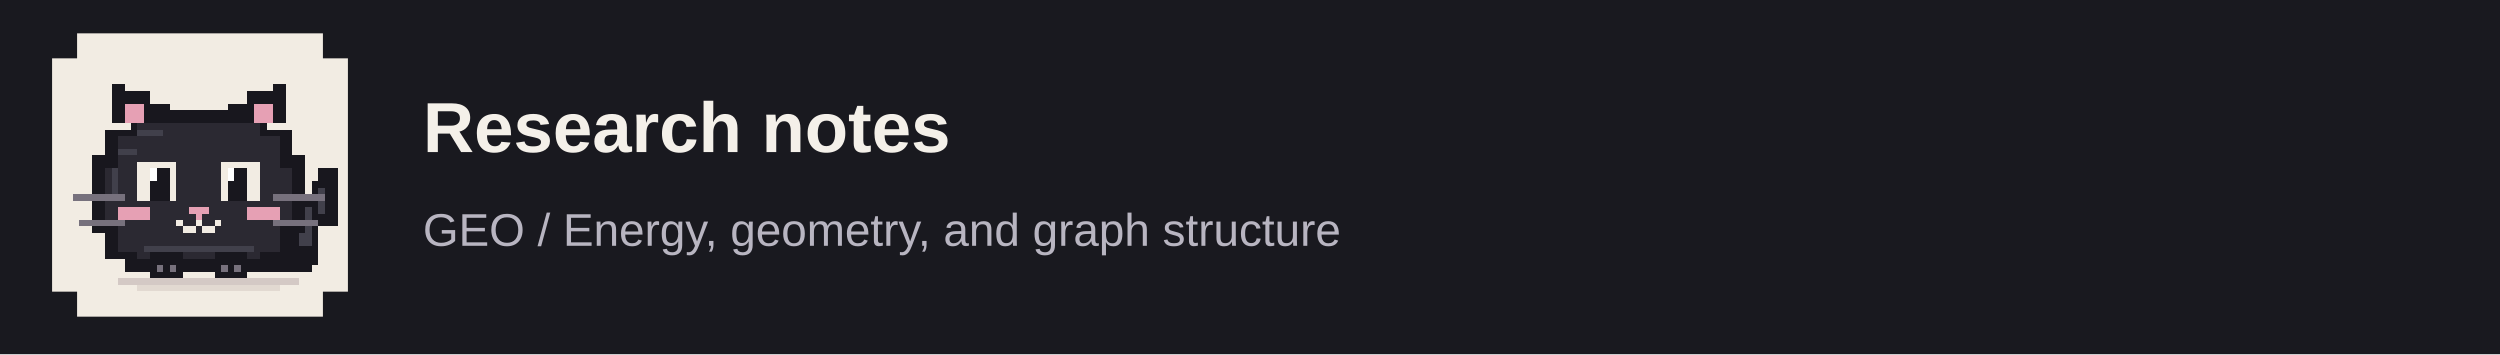
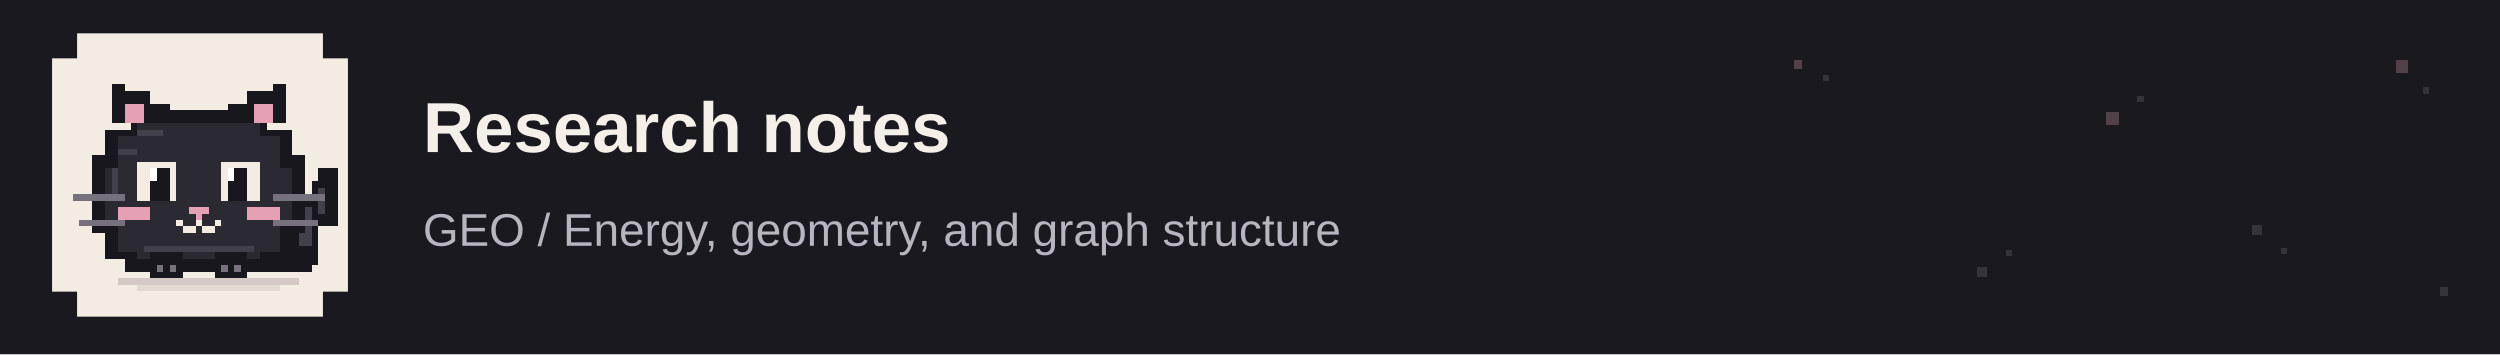
<svg xmlns="http://www.w3.org/2000/svg" width="1200" height="170" viewBox="0 0 1200 170" role="img">
  <rect x="0" y="0" width="1200" height="170" fill="#19191F" />
+   <g id="pixel-dust" shape-rendering="crispEdges" aria-hidden="true">
+     <rect x="861" y="29" width="4" height="4" fill="#E7A8BB" opacity=".28" />
+     <rect x="875" y="36" width="3" height="3" fill="#B8B5C1" opacity=".17" />
+     <rect x="949" y="128" width="5" height="5" fill="#B8B5C1" opacity=".17" />
+     <rect x="963" y="120" width="3" height="3" fill="#B8B5C1" opacity=".17" />
+     <rect x="1011" y="54" width="6" height="6" fill="#E7A8BB" opacity=".28" />
+     <rect x="1026" y="46" width="3" height="3" fill="#B8B5C1" opacity=".17" />
+     <rect x="1081" y="108" width="5" height="5" fill="#B8B5C1" opacity=".17" />
+     <rect x="1095" y="119" width="3" height="3" fill="#B8B5C1" opacity=".17" />
+     <rect x="1150" y="29" width="6" height="6" fill="#E7A8BB" opacity=".28" />
+     <rect x="1163" y="42" width="3" height="3" fill="#B8B5C1" opacity=".17" />
+     <rect x="1171" y="138" width="4" height="4" fill="#B8B5C1" opacity=".17" />
+   </g>
  <path d="M38 17H154V29H166V139H154V151H38V139H26V29H38Z" fill="#F2ECE3" stroke="#F2ECE3" stroke-width="2" />
  <g transform="translate(35 25) scale(3.1)" shape-rendering="crispEdges">
    <rect x="7" y="35" width="28" height="1" fill="#D4C9C5" />
    <rect x="10" y="36" width="22" height="1" fill="#E2D9D1" />
    <rect x="33" y="23" width="5" height="8" fill="#18171E" />
    <rect x="37" y="20" width="4" height="7" fill="#18171E" />
    <rect x="38" y="18" width="3" height="3" fill="#18171E" />
    <rect x="35" y="28" width="3" height="5" fill="#18171E" />
    <rect x="31" y="31" width="6" height="3" fill="#18171E" />
    <rect x="35" y="24" width="2" height="6" fill="#41404B" />
    <rect x="38" y="21" width="1" height="4" fill="#41404B" />
    <rect x="6" y="5" width="2" height="6" fill="#18171E" />
    <rect x="8" y="6" width="2" height="5" fill="#18171E" />
    <rect x="10" y="6" width="2" height="6" fill="#18171E" />
    <rect x="12" y="8" width="3" height="4" fill="#18171E" />
    <rect x="31" y="5" width="2" height="6" fill="#18171E" />
    <rect x="29" y="6" width="2" height="5" fill="#18171E" />
    <rect x="27" y="6" width="2" height="6" fill="#18171E" />
    <rect x="24" y="8" width="3" height="4" fill="#18171E" />
    <rect x="9" y="9" width="21" height="4" fill="#18171E" />
    <rect x="5" y="12" width="29" height="4" fill="#18171E" />
    <rect x="3" y="16" width="33" height="12" fill="#18171E" />
    <rect x="5" y="28" width="29" height="4" fill="#18171E" />
    <rect x="8" y="32" width="23" height="2" fill="#18171E" />
    <rect x="8" y="8" width="1" height="3" fill="#E6A0B4" />
    <rect x="9" y="8" width="2" height="3" fill="#E6A0B4" />
    <rect x="30" y="8" width="1" height="3" fill="#E6A0B4" />
    <rect x="28" y="8" width="2" height="3" fill="#E6A0B4" />
    <rect x="10" y="11" width="19" height="3" fill="#2B2932" />
    <rect x="7" y="13" width="25" height="5" fill="#2B2932" />
    <rect x="5" y="18" width="29" height="9" fill="#2B2932" />
    <rect x="7" y="27" width="25" height="4" fill="#2B2932" />
    <rect x="10" y="31" width="19" height="1" fill="#2B2932" />
    <rect x="10" y="12" width="4" height="1" fill="#41404B" />
    <rect x="7" y="15" width="3" height="1" fill="#41404B" />
    <rect x="6" y="18" width="1" height="5" fill="#41404B" />
    <rect x="10" y="17" width="6" height="6" fill="#F2ECE3" />
    <rect x="23" y="17" width="6" height="6" fill="#F2ECE3" />
    <rect x="12" y="18" width="3" height="5" fill="#18171E" />
    <rect x="24" y="18" width="3" height="5" fill="#18171E" />
    <rect x="12" y="18" width="1" height="2" fill="#FFFFFF" />
    <rect x="24" y="18" width="1" height="2" fill="#FFFFFF" />
    <rect x="7" y="24" width="5" height="2" fill="#E6A0B4" />
    <rect x="27" y="24" width="5" height="2" fill="#E6A0B4" />
    <rect x="18" y="24" width="3" height="1" fill="#E6A0B4" />
    <rect x="19" y="25" width="1" height="1" fill="#E6A0B4" />
    <rect x="16" y="26" width="1" height="1" fill="#F2ECE3" />
    <rect x="22" y="26" width="1" height="1" fill="#F2ECE3" />
    <rect x="17" y="27" width="2" height="1" fill="#F2ECE3" />
    <rect x="20" y="27" width="2" height="1" fill="#F2ECE3" />
    <rect x="19" y="26" width="1" height="1" fill="#F2ECE3" />
    <rect x="0" y="22" width="8" height="1" fill="#77717D" />
    <rect x="1" y="26" width="7" height="1" fill="#77717D" />
    <rect x="31" y="22" width="8" height="1" fill="#77717D" />
    <rect x="31" y="26" width="7" height="1" fill="#77717D" />
    <rect x="11" y="30" width="17" height="1" fill="#41404B" />
    <rect x="12" y="31" width="5" height="4" fill="#18171E" />
    <rect x="22" y="31" width="5" height="4" fill="#18171E" />
    <rect x="13" y="33" width="1" height="1" fill="#77717D" />
    <rect x="15" y="33" width="1" height="1" fill="#77717D" />
    <rect x="23" y="33" width="1" height="1" fill="#77717D" />
    <rect x="25" y="33" width="1" height="1" fill="#77717D" />
  </g>
  <text x="203" y="73" font-family="Verdana,Arial,sans-serif" font-size="34" font-weight="700" text-anchor="start" fill="#F4F0E9">Research notes</text>
  <text x="203" y="118" font-family="Verdana,Arial,sans-serif" font-size="22" font-weight="400" text-anchor="start" fill="#B8B5C1">GEO / Energy, geometry, and graph structure</text>
</svg>
